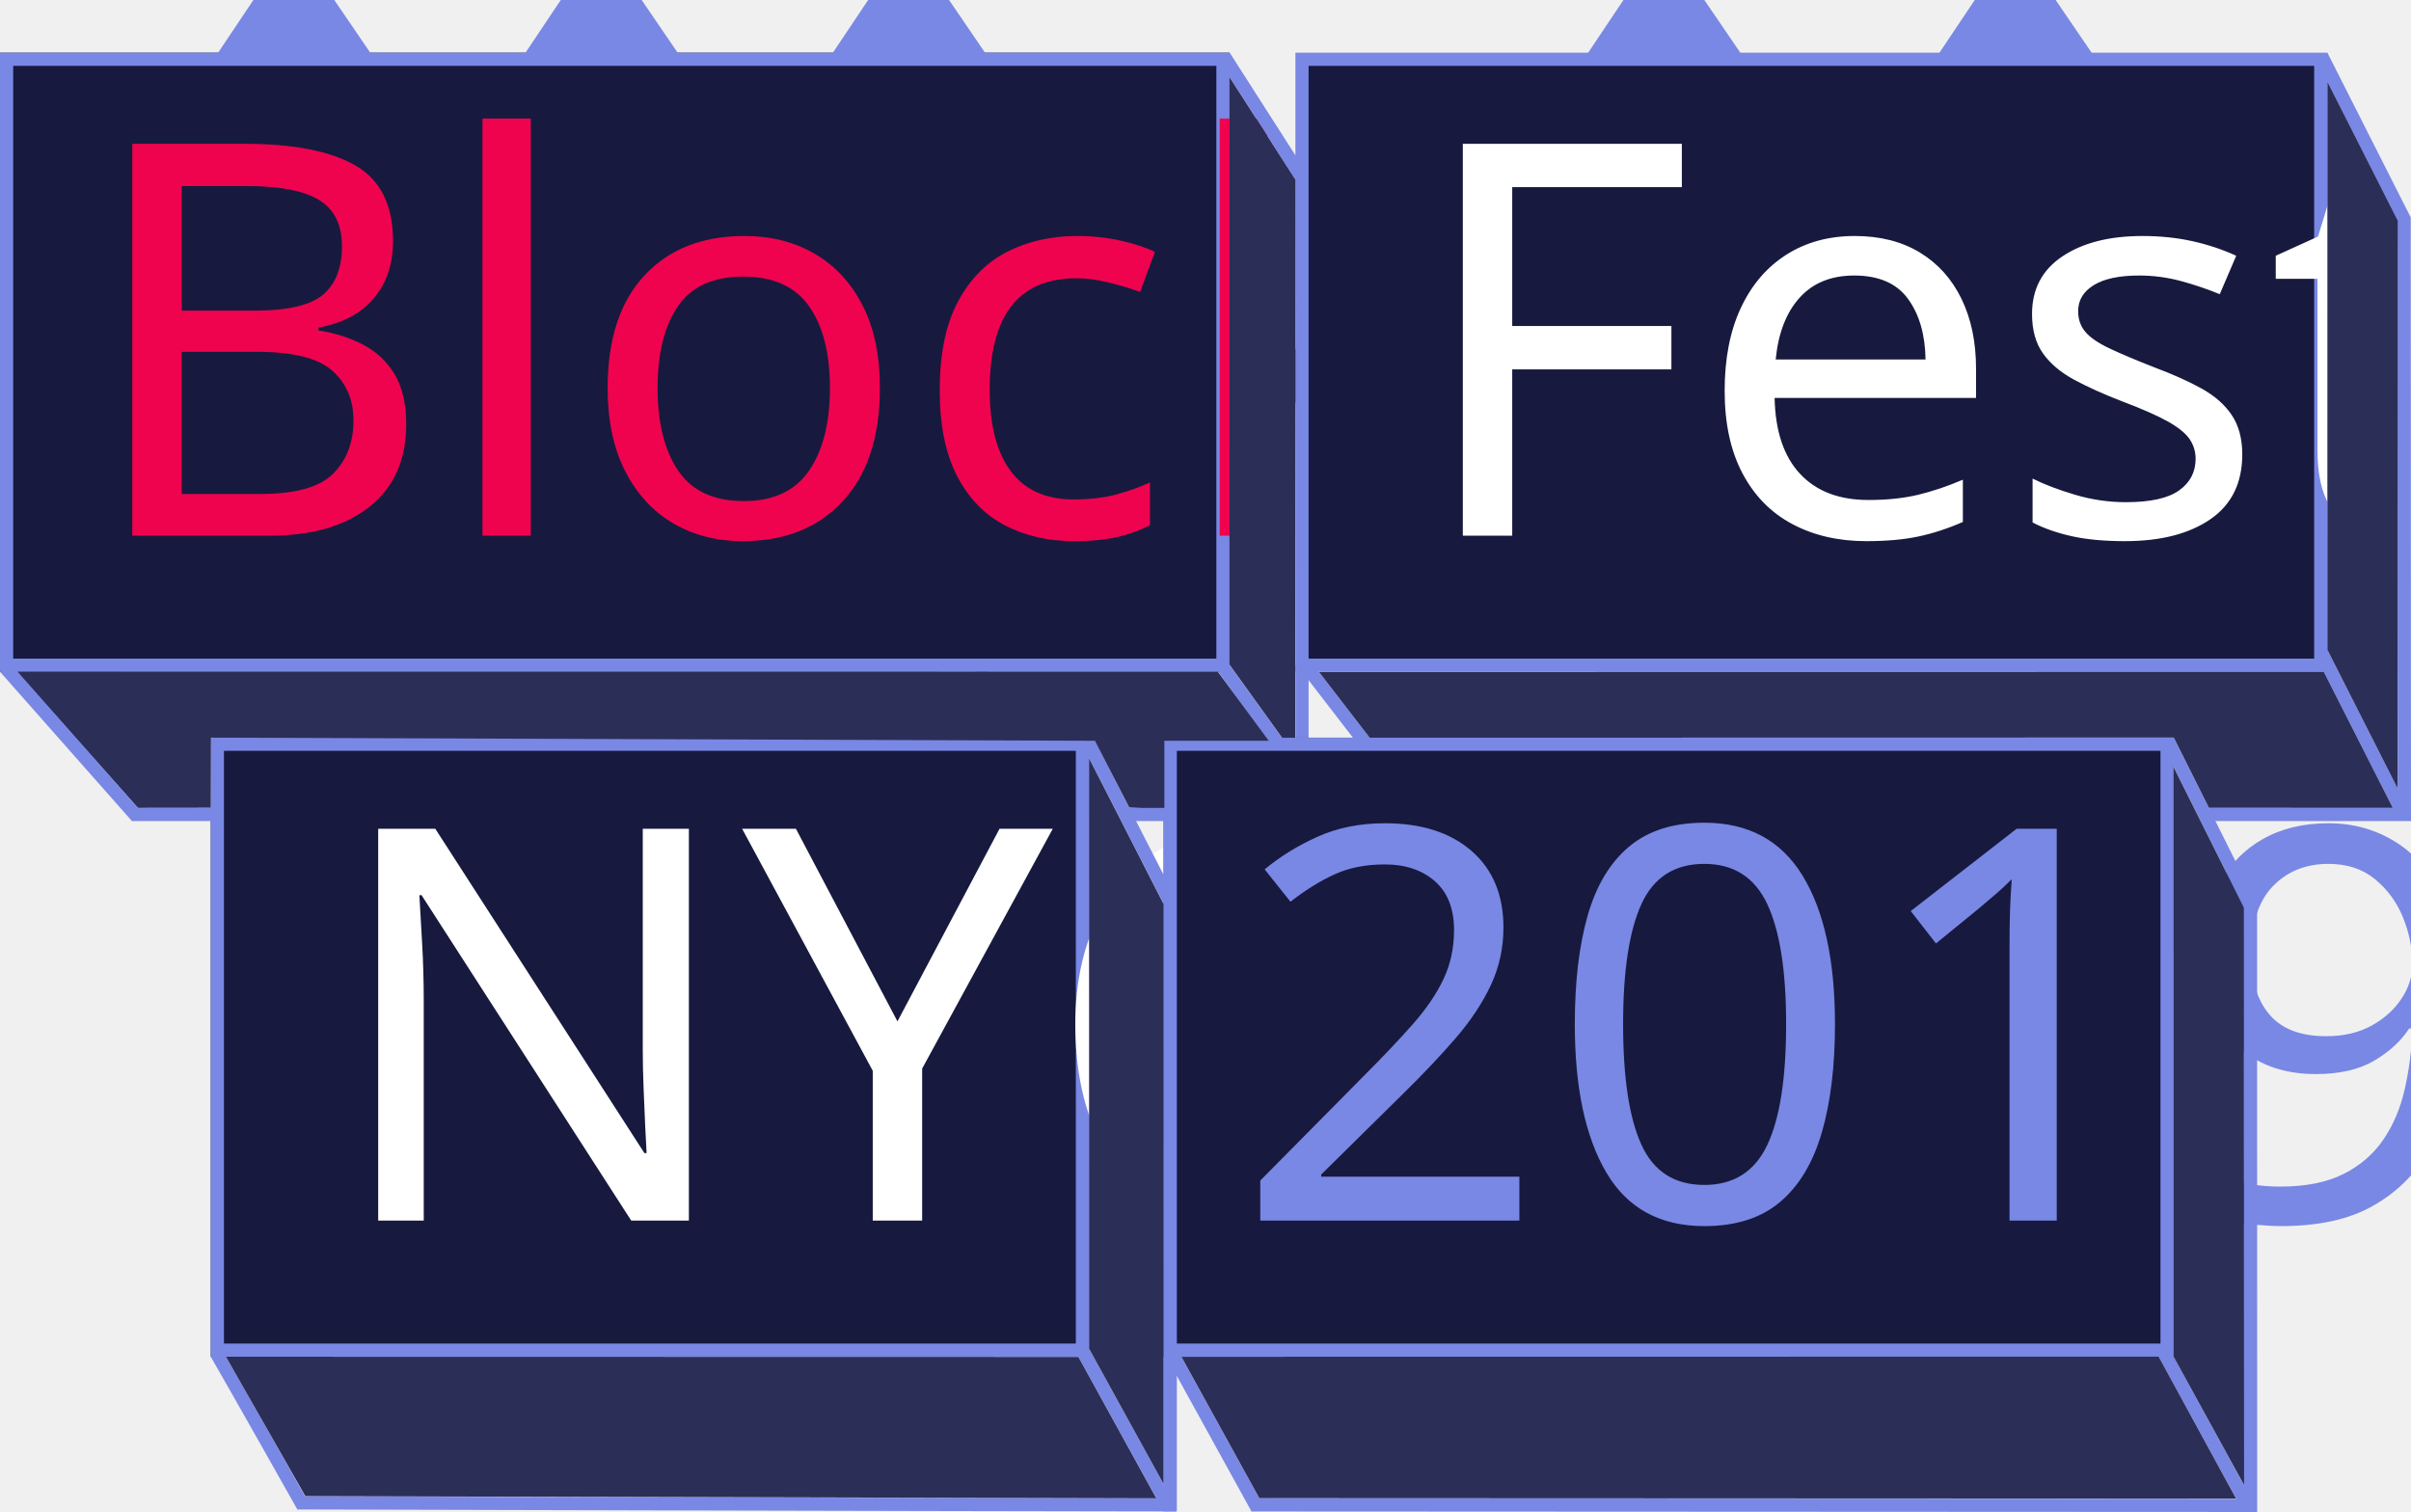
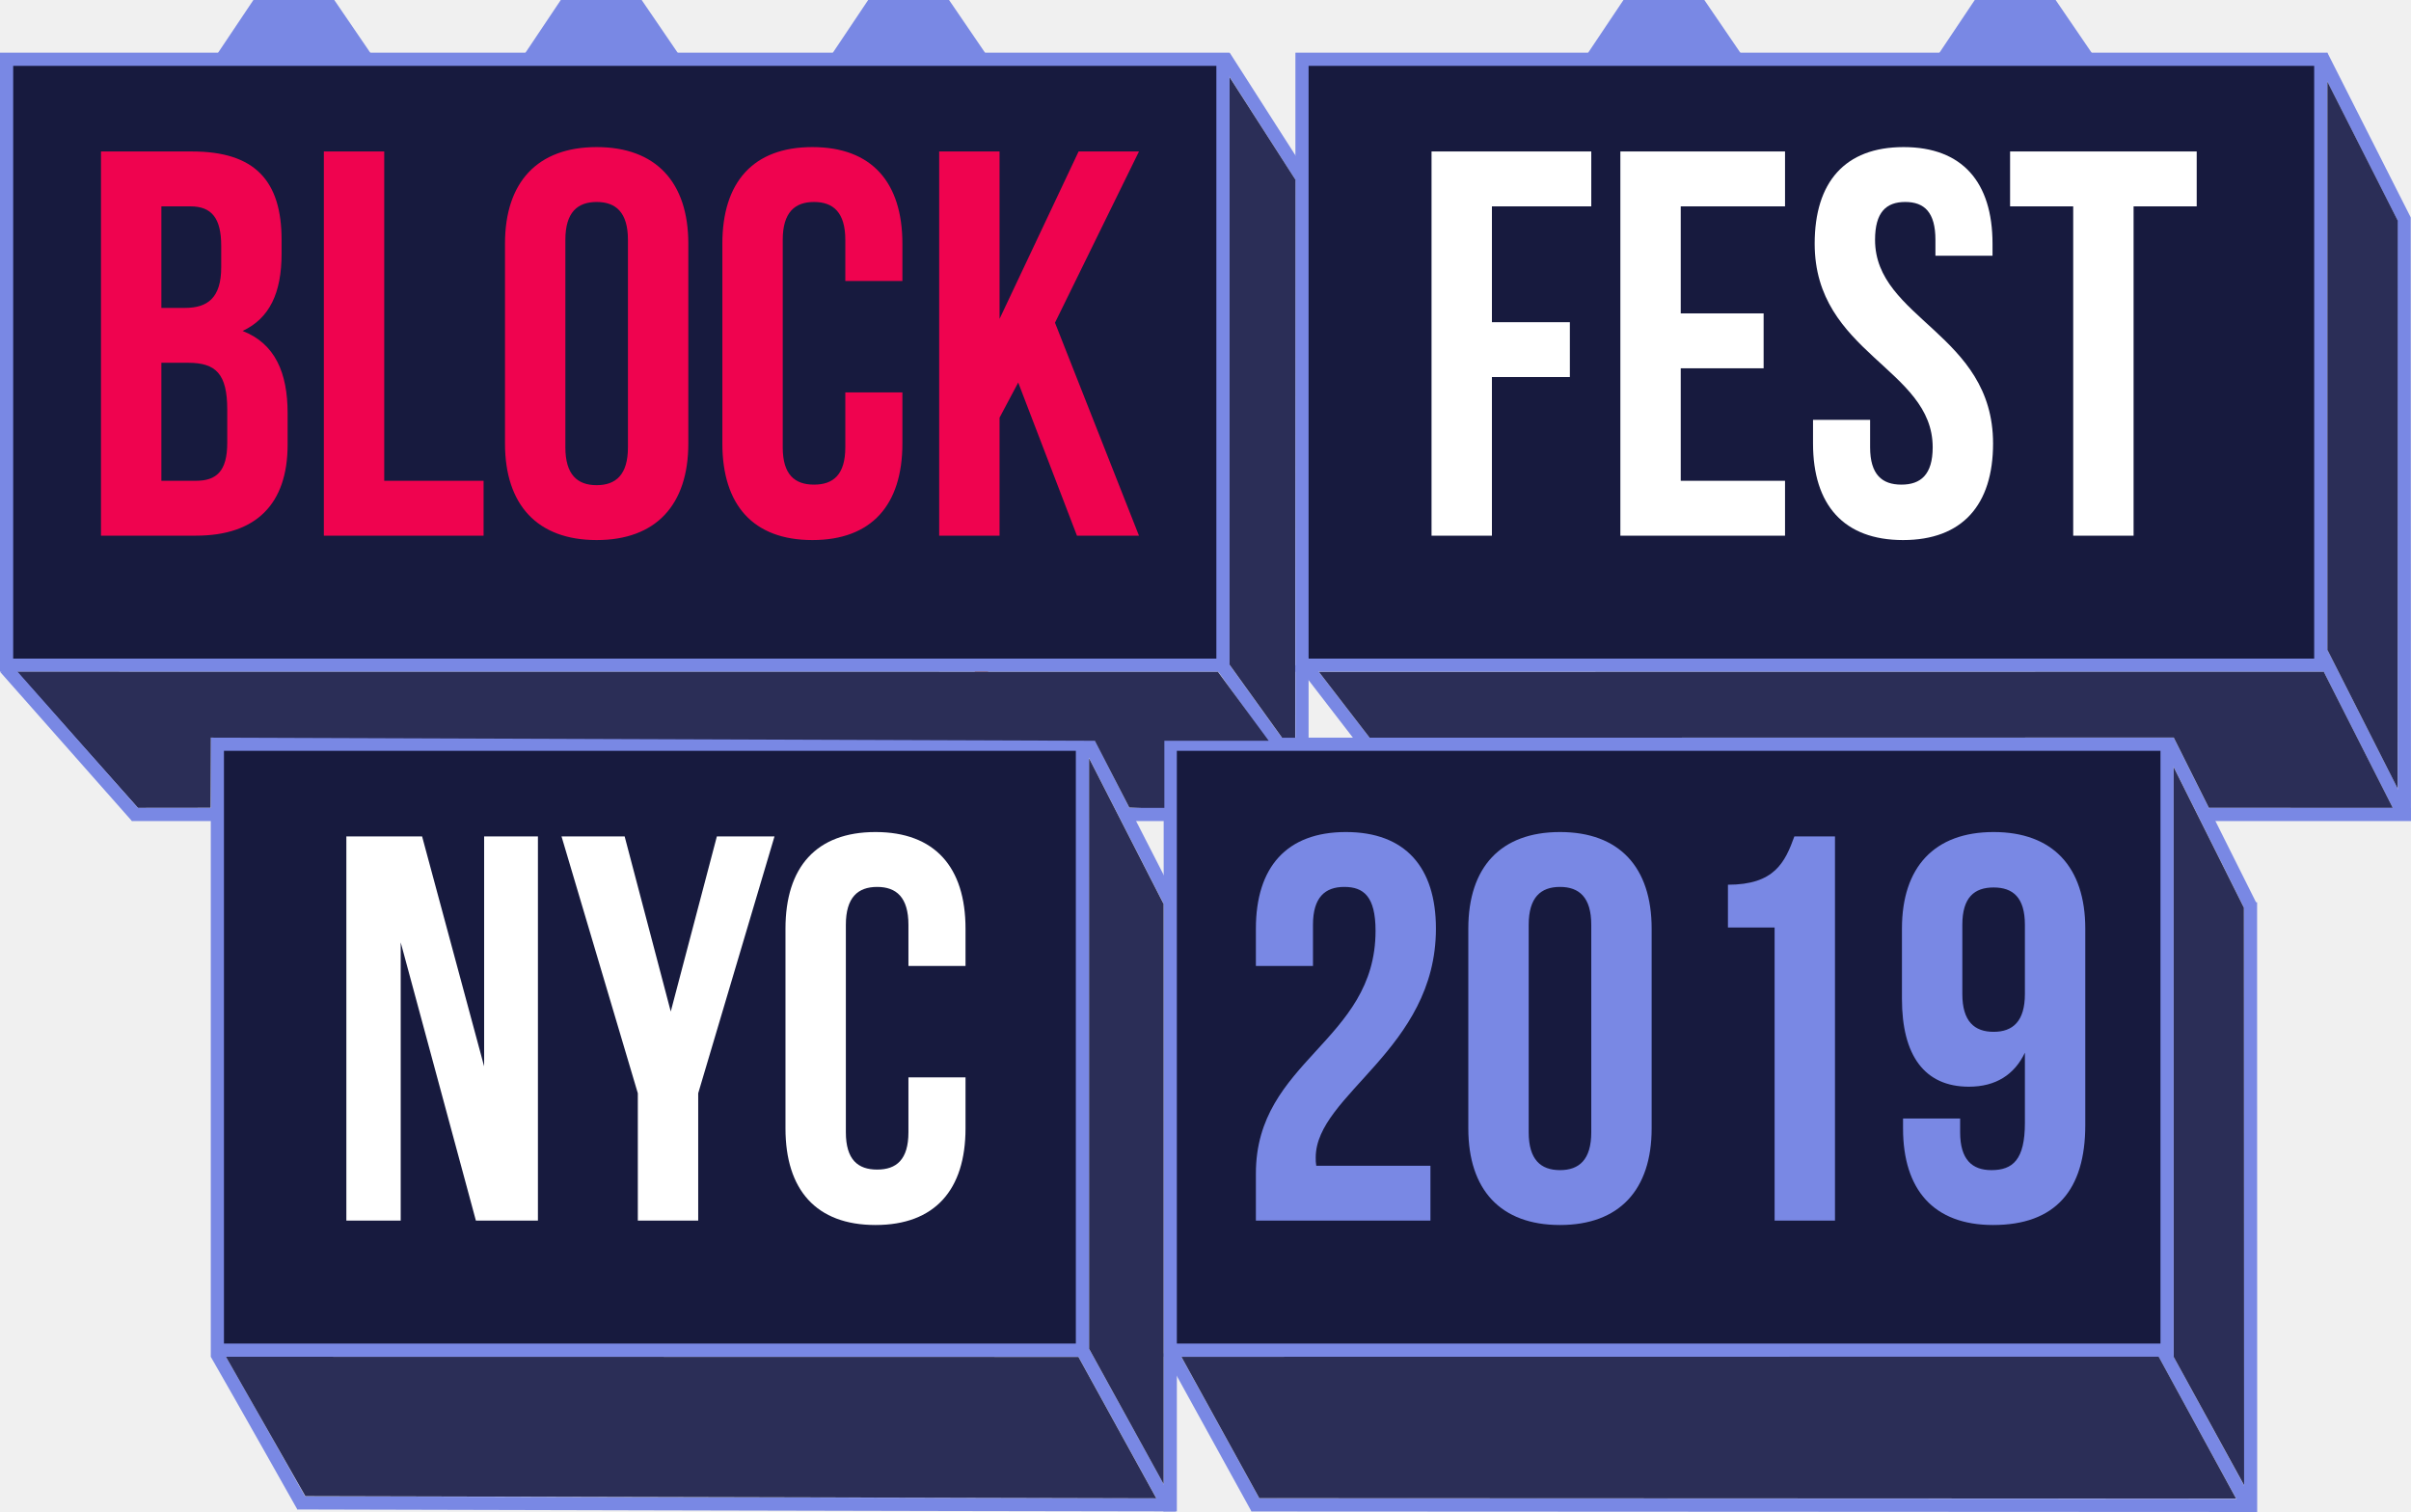
<svg xmlns="http://www.w3.org/2000/svg" width="549.05" height="344.363" viewBox="0 0 549.05 344.363">
  <g id="Group_4" data-name="Group 4" transform="translate(-703 -368)">
-     <line id="Line_2" data-name="Line 2" y2="20" transform="translate(798.5 609.5) rotate(90)" fill="none" stroke="#eb7f2f" stroke-width="3" />
-     <line id="Line_3" data-name="Line 3" y2="20" transform="translate(926.5 540.5) rotate(180)" fill="none" stroke="#eb7f2f" stroke-width="3" />
-     <g id="Rectangle_1" data-name="Rectangle 1" transform="translate(703 380)" fill="#171a3e" stroke="#7988e4" stroke-width="3">
-       <rect width="280" height="141" stroke="none" />
-       <rect x="1.5" y="1.5" width="277" height="138" fill="none" />
+     <path id="Path_315" data-name="Path 315" d="M0,0V20" transform="translate(798.5 609.5) rotate(90)" fill="none" stroke="#eb7f2f" stroke-width="3" />
+     <path id="Path_314" data-name="Path 314" d="M0,0V20" transform="translate(926.5 540.5) rotate(180)" fill="none" stroke="#eb7f2f" stroke-width="3" />
+     <g id="Path_313" data-name="Path 313" transform="translate(703 380)" fill="#171a3e">
+       <path d="M 278.5 139.5 L 1.5 139.5 L 1.5 1.5 L 278.5 1.5 L 278.5 139.5 Z" stroke="none" />
+       <path d="M 3 3 L 3 138 L 277 138 L 277 3 L 3 3 M 0 0 L 280 0 L 280 141 L 0 141 L 0 0 Z" stroke="none" fill="#7988e4" />
    </g>
-     <g id="Rectangle_2" data-name="Rectangle 2" transform="translate(751 536)" fill="#171a3e" stroke="#7988e4" stroke-width="3">
-       <rect width="200" height="141" stroke="none" />
-       <rect x="1.5" y="1.5" width="197" height="138" fill="none" />
+     <g id="Path_312" data-name="Path 312" transform="translate(751 536)" fill="#171a3e">
+       <path d="M 198.5 139.5 L 1.5 139.5 L 1.5 1.5 L 198.5 1.5 L 198.5 139.5 Z" stroke="none" />
+       <path d="M 3 3 L 3 138 L 197 138 L 197 3 L 3 3 M 0 0 L 200 0 L 200 141 L 0 141 L 0 0 Z" stroke="none" fill="#7988e4" />
    </g>
-     <text id="Block" transform="translate(721 490)" fill="#ef034f" font-size="125" font-family="BebasNeueBold, Bebas Neue">
-       <tspan x="0" y="0">Block</tspan>
-     </text>
+     <path id="Path_311" data-name="Path 311" d="M25.75-87.5H5V0H26.625C40.375,0,47.5-7.25,47.5-20.75v-7.125c0-9.25-2.875-15.875-10.25-18.75,6.125-2.875,8.875-8.625,8.875-17.625v-3.125C46.125-80.875,40-87.5,25.75-87.5Zm-.875,48.125c6.25,0,8.875,2.5,8.875,10.625v7.625c0,6.5-2.5,8.625-7.125,8.625H18.75V-39.375ZM25.375-75c4.875,0,7,2.75,7,9v4.875c0,7-3.125,9.25-8.25,9.25H18.75V-75ZM55.75,0H92.125V-12.5H69.5v-75H55.75Zm55-67.375c0-6.25,2.75-8.625,7.125-8.625S125-73.625,125-67.375v47.25c0,6.25-2.75,8.625-7.125,8.625s-7.125-2.375-7.125-8.625ZM97-21c0,14,7.375,22,20.875,22S138.75-7,138.75-21V-66.5c0-14-7.375-22-20.875-22S97-80.5,97-66.5Zm77.5-11.625v12.5c0,6.25-2.75,8.5-7.125,8.5s-7.125-2.25-7.125-8.5v-47.25c0-6.25,2.75-8.625,7.125-8.625s7.125,2.375,7.125,8.625V-58h13v-8.5c0-14-7-22-20.5-22s-20.5,8-20.5,22V-21c0,14,7,22,20.5,22s20.5-8,20.5-22V-32.625ZM227.25,0h14.125L222.25-48.5l19.125-39h-13.75l-18,38.125V-87.5h-13.75V0h13.75V-26.875l4.25-8Z" transform="translate(721 490)" fill="#ef034f" />
    <g id="Path_6" data-name="Path 6" transform="translate(998 380)" fill="#171a3e">
      <path d="M 233.5 139.5 L 1.5 139.5 L 1.5 1.5 L 233.5 1.5 L 233.5 139.5 Z" stroke="none" />
      <path d="M 3 3 L 3 138 L 232 138 L 232 3 L 3 3 M -1.52587890625e-05 0 L 235 0 L 235 141 L -1.52587890625e-05 141 L -1.52587890625e-05 0 Z" stroke="none" fill="#7988e4" />
    </g>
-     <text id="Fest" transform="translate(1024 490)" fill="#fff" font-size="125" font-family="BebasNeueBold, Bebas Neue">
-       <tspan x="0" y="0">Fest</tspan>
-     </text>
-     <text id="NYC" transform="translate(777 646)" fill="#fff" font-size="125" font-family="BebasNeueBold, Bebas Neue">
-       <tspan x="0" y="0">NYC</tspan>
-     </text>
-     <line id="Line_8" data-name="Line 8" y2="18" transform="translate(999.5 519.5)" fill="none" stroke="#7988e4" stroke-width="3" />
-     <g id="Group_3" data-name="Group 3" transform="translate(152 -4)">
-       <g id="Rectangle_4" data-name="Rectangle 4" transform="translate(816 540)" fill="#171a3e" stroke="#7988e4" stroke-width="3">
-         <rect width="230" height="141" stroke="none" />
-         <rect x="1.5" y="1.5" width="227" height="138" fill="none" />
-       </g>
-       <text id="_2019" data-name="2019" transform="translate(832 650)" fill="#7988e4" font-size="125" font-family="BebasNeueBold, Bebas Neue">
-         <tspan x="0" y="0">2019</tspan>
-       </text>
+     <path id="Path_310" data-name="Path 310" d="M18.75-75H41.375V-87.5H5V0H18.75V-36.125H36.5v-12.5H18.75Zm43,0H85.5V-87.5H48V0H85.5V-12.5H61.75V-38.125H80.625v-12.5H61.75Zm30.5,8.5c0,25,26.875,28.375,26.875,46.375,0,6.25-2.75,8.5-7.125,8.5s-7.125-2.25-7.125-8.5v-6.25h-13V-21c0,14,7,22,20.5,22s20.5-8,20.5-22C132.875-46,106-49.375,106-67.375c0-6.25,2.5-8.625,6.875-8.625s6.875,2.375,6.875,8.625v3.625h13V-66.5c0-14-6.875-22-20.25-22S92.25-80.5,92.25-66.5Zm44.5-8.5h14.375V0h13.75V-75H179.25V-87.5h-42.5Z" transform="translate(1024 490)" fill="#fff" />
+     <path id="Path_309" data-name="Path 309" d="M34.375,0H48.5V-87.5H36.25v52.375L22.125-87.5H4.875V0H17.25V-63.375ZM71.25,0H85V-29l17.375-58.5H89.25L78.75-47.625,68.25-87.5H53.875L71.25-29Zm61.625-32.625v12.5c0,6.25-2.75,8.5-7.125,8.5s-7.125-2.25-7.125-8.5v-47.25c0-6.25,2.75-8.625,7.125-8.625s7.125,2.375,7.125,8.625V-58h13v-8.5c0-14-7-22-20.5-22s-20.5,8-20.5,22V-21c0,14,7,22,20.5,22s20.5-8,20.5-22V-32.625Z" transform="translate(777 646)" fill="#fff" />
+     <path id="Path_308" data-name="Path 308" d="M0,0V18" transform="translate(999.5 519.5)" fill="none" stroke="#7988e4" stroke-width="3" />
+     <g id="Path_307" data-name="Path 307" transform="translate(968 536)" fill="#171a3e">
+       <path d="M 228.5 139.5 L 1.5 139.5 L 1.5 1.5 L 228.5 1.5 L 228.5 139.5 Z" stroke="none" />
+       <path d="M 3 3 L 3 138 L 227 138 L 227 3 L 3 3 M 0 0 L 230 0 L 230 141 L 0 141 L 0 0 Z" stroke="none" fill="#7988e4" />
    </g>
+     <path id="Path_316" data-name="Path 316" d="M32.25-66C32.25-40.75,5-36.5,5-10.75V0H44.75V-12.5h-26a9.461,9.461,0,0,1-.125-1.875C18.625-28.75,46-39,46-66.5c0-14-7-22-20.5-22S5-80.5,5-66.5V-58H18v-9.375C18-73.625,20.75-76,25.125-76S32.25-73.875,32.25-66Zm34.875-1.375c0-6.25,2.75-8.625,7.125-8.625s7.125,2.375,7.125,8.625v47.25c0,6.25-2.75,8.625-7.125,8.625s-7.125-2.375-7.125-8.625ZM53.375-21c0,14,7.375,22,20.875,22S95.125-7,95.125-21V-66.5c0-14-7.375-22-20.875-22s-20.875,8-20.875,22ZM112.5-66.75h10.625V0h13.75V-87.5h-9.25c-2.125,5.875-4.5,11-15.125,11Zm81.375.25c0-14-7.375-22-20.875-22s-20.875,8-20.875,22v16c0,12.875,5.125,20,15.25,20,6.125,0,10.375-2.75,12.75-7.75v16c0,8.375-2.75,10.75-7.625,10.75-4.375,0-7.125-2.375-7.125-8.625V-23.25h-13V-21c0,14,7,22,20.5,22,14.25,0,21-8,21-22.75ZM173-43c-4.375,0-7.125-2.375-7.125-8.625v-15.75c0-6.25,2.75-8.5,7.125-8.5s7.125,2.25,7.125,8.5v15.75C180.125-45.375,177.375-43,173-43Z" transform="translate(984 646)" fill="#7988e4" />
    <path id="Path_1" data-name="Path 1" d="M18,18h9.125L36,31H0L8.706,18Z" transform="translate(752 350)" fill="#7988e4" />
    <path id="Path_2" data-name="Path 2" d="M18,18h9.125L36,31H0L8.706,18Z" transform="translate(822 350)" fill="#7988e4" />
    <path id="Path_3" data-name="Path 3" d="M18,18h9.125L36,31H0L8.706,18Z" transform="translate(892 350)" fill="#7988e4" />
    <path id="Path_4" data-name="Path 4" d="M18,18h9.125L36,31H0L8.706,18Z" transform="translate(1064 350)" fill="#7988e4" />
    <path id="Path_5" data-name="Path 5" d="M18,18h9.125L36,31H0L8.706,18Z" transform="translate(1144 350)" fill="#7988e4" />
    <path id="Path_21" data-name="Path 21" d="M0,0,1.75,2.438,14,19.5" transform="translate(980.22 518.11)" fill="none" stroke="#7988e4" stroke-width="3" />
-     <line id="Line_9" data-name="Line 9" x2="14.72" y2="19.11" transform="translate(999.5 518.5)" fill="none" stroke="#7988e4" stroke-width="3" />
-     <line id="Line_7" data-name="Line 7" x2="17.7" y2="27.65" transform="translate(981.8 380.85)" fill="none" stroke="#7988e4" stroke-width="3" />
+     <path id="Path_306" data-name="Path 306" d="M0,0,14.72,19.11" transform="translate(999.5 518.5)" fill="none" stroke="#7988e4" stroke-width="3" />
+     <path id="Path_305" data-name="Path 305" d="M0,0,17.7,27.65" transform="translate(981.8 380.85)" fill="none" stroke="#7988e4" stroke-width="3" />
    <path id="Path_16" data-name="Path 16" d="M0,0" transform="translate(1195.5 537.5)" fill="none" stroke="#eb7f2f" stroke-width="3" />
    <path id="Path_30" data-name="Path 30" d="M.044,136.533-.009.531" transform="translate(1250.5 417)" fill="none" stroke="#7988e4" stroke-width="3" />
    <path id="Path_19" data-name="Path 19" d="M.176-1.8,19,35" transform="translate(950.5 538.5)" fill="none" stroke="#7988e4" stroke-width="3" />
    <path id="Path_9" data-name="Path 9" d="M0,.059,19.808,36.01" transform="translate(949.5 675.5)" fill="none" stroke="#7988e4" stroke-width="3" />
    <path id="Path_12" data-name="Path 12" d="M0,.059,19.808,36.01" transform="translate(969.5 675.5)" fill="none" stroke="#7988e4" stroke-width="3" />
    <path id="Path_13" data-name="Path 13" d="M0,.059,18.891,34.6" transform="translate(1195.498 675.5)" fill="none" stroke="#7988e4" stroke-width="3" />
    <path id="Path_15" data-name="Path 15" d="M.193-2.446,18.974,35.137" transform="translate(1196.498 539.141)" fill="none" stroke="#7988e4" stroke-width="3" />
    <path id="Path_17" data-name="Path 17" d="M.14-2.526,19.2,35.072" transform="translate(1231.498 519.141)" fill="none" stroke="#7988e4" stroke-width="3" />
    <path id="Path_18" data-name="Path 18" d="M.173-2.464,18.765,34.28l.1.2.3.586h0" transform="translate(1231.498 383.141)" fill="none" stroke="#7988e4" stroke-width="3" />
    <path id="Path_10" data-name="Path 10" d="M-.2.763c5.2,9,19.721,34.793,19.721,34.793" transform="translate(752.5 675.5)" fill="none" stroke="#7988e4" stroke-width="3" />
-     <line id="Line_15" data-name="Line 15" y2="36" transform="translate(969.5 676.23)" fill="none" stroke="#7988e4" stroke-width="3" />
+     <path id="Path_304" data-name="Path 304" d="M0,0V36" transform="translate(969.5 676.23)" fill="none" stroke="#7988e4" stroke-width="3" />
    <path id="Path_11" data-name="Path 11" d="M219.224.234c-49.954-.053-200-.445-200-.445" transform="translate(751.5 710.5)" fill="none" stroke="#7988e4" stroke-width="3" />
    <path id="Path_14" data-name="Path 14" d="M0,0,227.7.112" transform="translate(988 710.75)" fill="none" stroke="#7988e4" stroke-width="3" />
    <path id="Path_26" data-name="Path 26" d="M0,0,.024,138.862" transform="translate(1215.5 573.5)" fill="none" stroke="#7988e4" stroke-width="3" />
    <path id="Path_20" data-name="Path 20" d="M534.821,522.993l27.594,31.014,16.537-.02L579.008,538l201.32.714,7.856,15.225,7.973.291V538.714h23.769l-11.566-15.7Z" transform="translate(172 -2)" fill="#2b2e57" />
    <path id="Path_22" data-name="Path 22" d="M811.007,387.581,811,521.376l11.968,16.646h2.979l.062-127.076Z" transform="translate(172 -2)" fill="#2b2e57" />
    <path id="Path_23" data-name="Path 23" d="M582.454,679.008l18.081,31.742,193.779.49-17.731-32.194Z" transform="translate(172 -2)" fill="#2b2e57" />
    <path id="Path_24" data-name="Path 24" d="M779.011,542.7l16.968,33.2.007,132.1-16.966-30.812Z" transform="translate(172 -2)" fill="#2b2e57" />
    <path id="Path_25" data-name="Path 25" d="M800.038,679.016l17.741,32.2,33.458.014,188.983.079-17.637-32.322Z" transform="translate(172 -2)" fill="#2b2e57" />
    <path id="Path_27" data-name="Path 27" d="M1026.005,544.732l15.987,32,.055,131.536-16.029-29.22Z" transform="translate(172 -2)" fill="#2b2e57" />
    <path id="Path_28" data-name="Path 28" d="M831.359,523.033,842.9,538.015l183.126-.034L1034.036,554l41.871.011L1060.185,523Z" transform="translate(172 -2)" fill="#2b2e57" />
    <path id="Path_29" data-name="Path 29" d="M1026.013,388.613l16.017,31.631-.021,129.336-16-31.583Z" transform="translate(207 -2)" fill="#2b2e57" />
-     <line id="Line_16" data-name="Line 16" x1="46" transform="translate(1206.05 553.5)" fill="none" stroke="#7988e4" stroke-width="3" />
-     <line id="Line_17" data-name="Line 17" x1="11" transform="translate(959.05 553.5)" fill="none" stroke="#7988e4" stroke-width="3" />
-     <line id="Line_18" data-name="Line 18" x1="19" transform="translate(733.05 553.5)" fill="none" stroke="#7988e4" stroke-width="3" />
+     <path id="Path_303" data-name="Path 303" d="M46,0H0" transform="translate(1206.05 553.5)" fill="none" stroke="#7988e4" stroke-width="3" />
+     <path id="Path_302" data-name="Path 302" d="M11,0H0" transform="translate(959.05 553.5)" fill="none" stroke="#7988e4" stroke-width="3" />
+     <path id="Path_301" data-name="Path 301" d="M19,0H0" transform="translate(733.05 553.5)" fill="none" stroke="#7988e4" stroke-width="3" />
    <path id="Path_32" data-name="Path 32" d="M0,0,29.951,33.9" transform="translate(704.22 520.11)" fill="none" stroke="#7988e4" stroke-width="3" />
  </g>
</svg>
